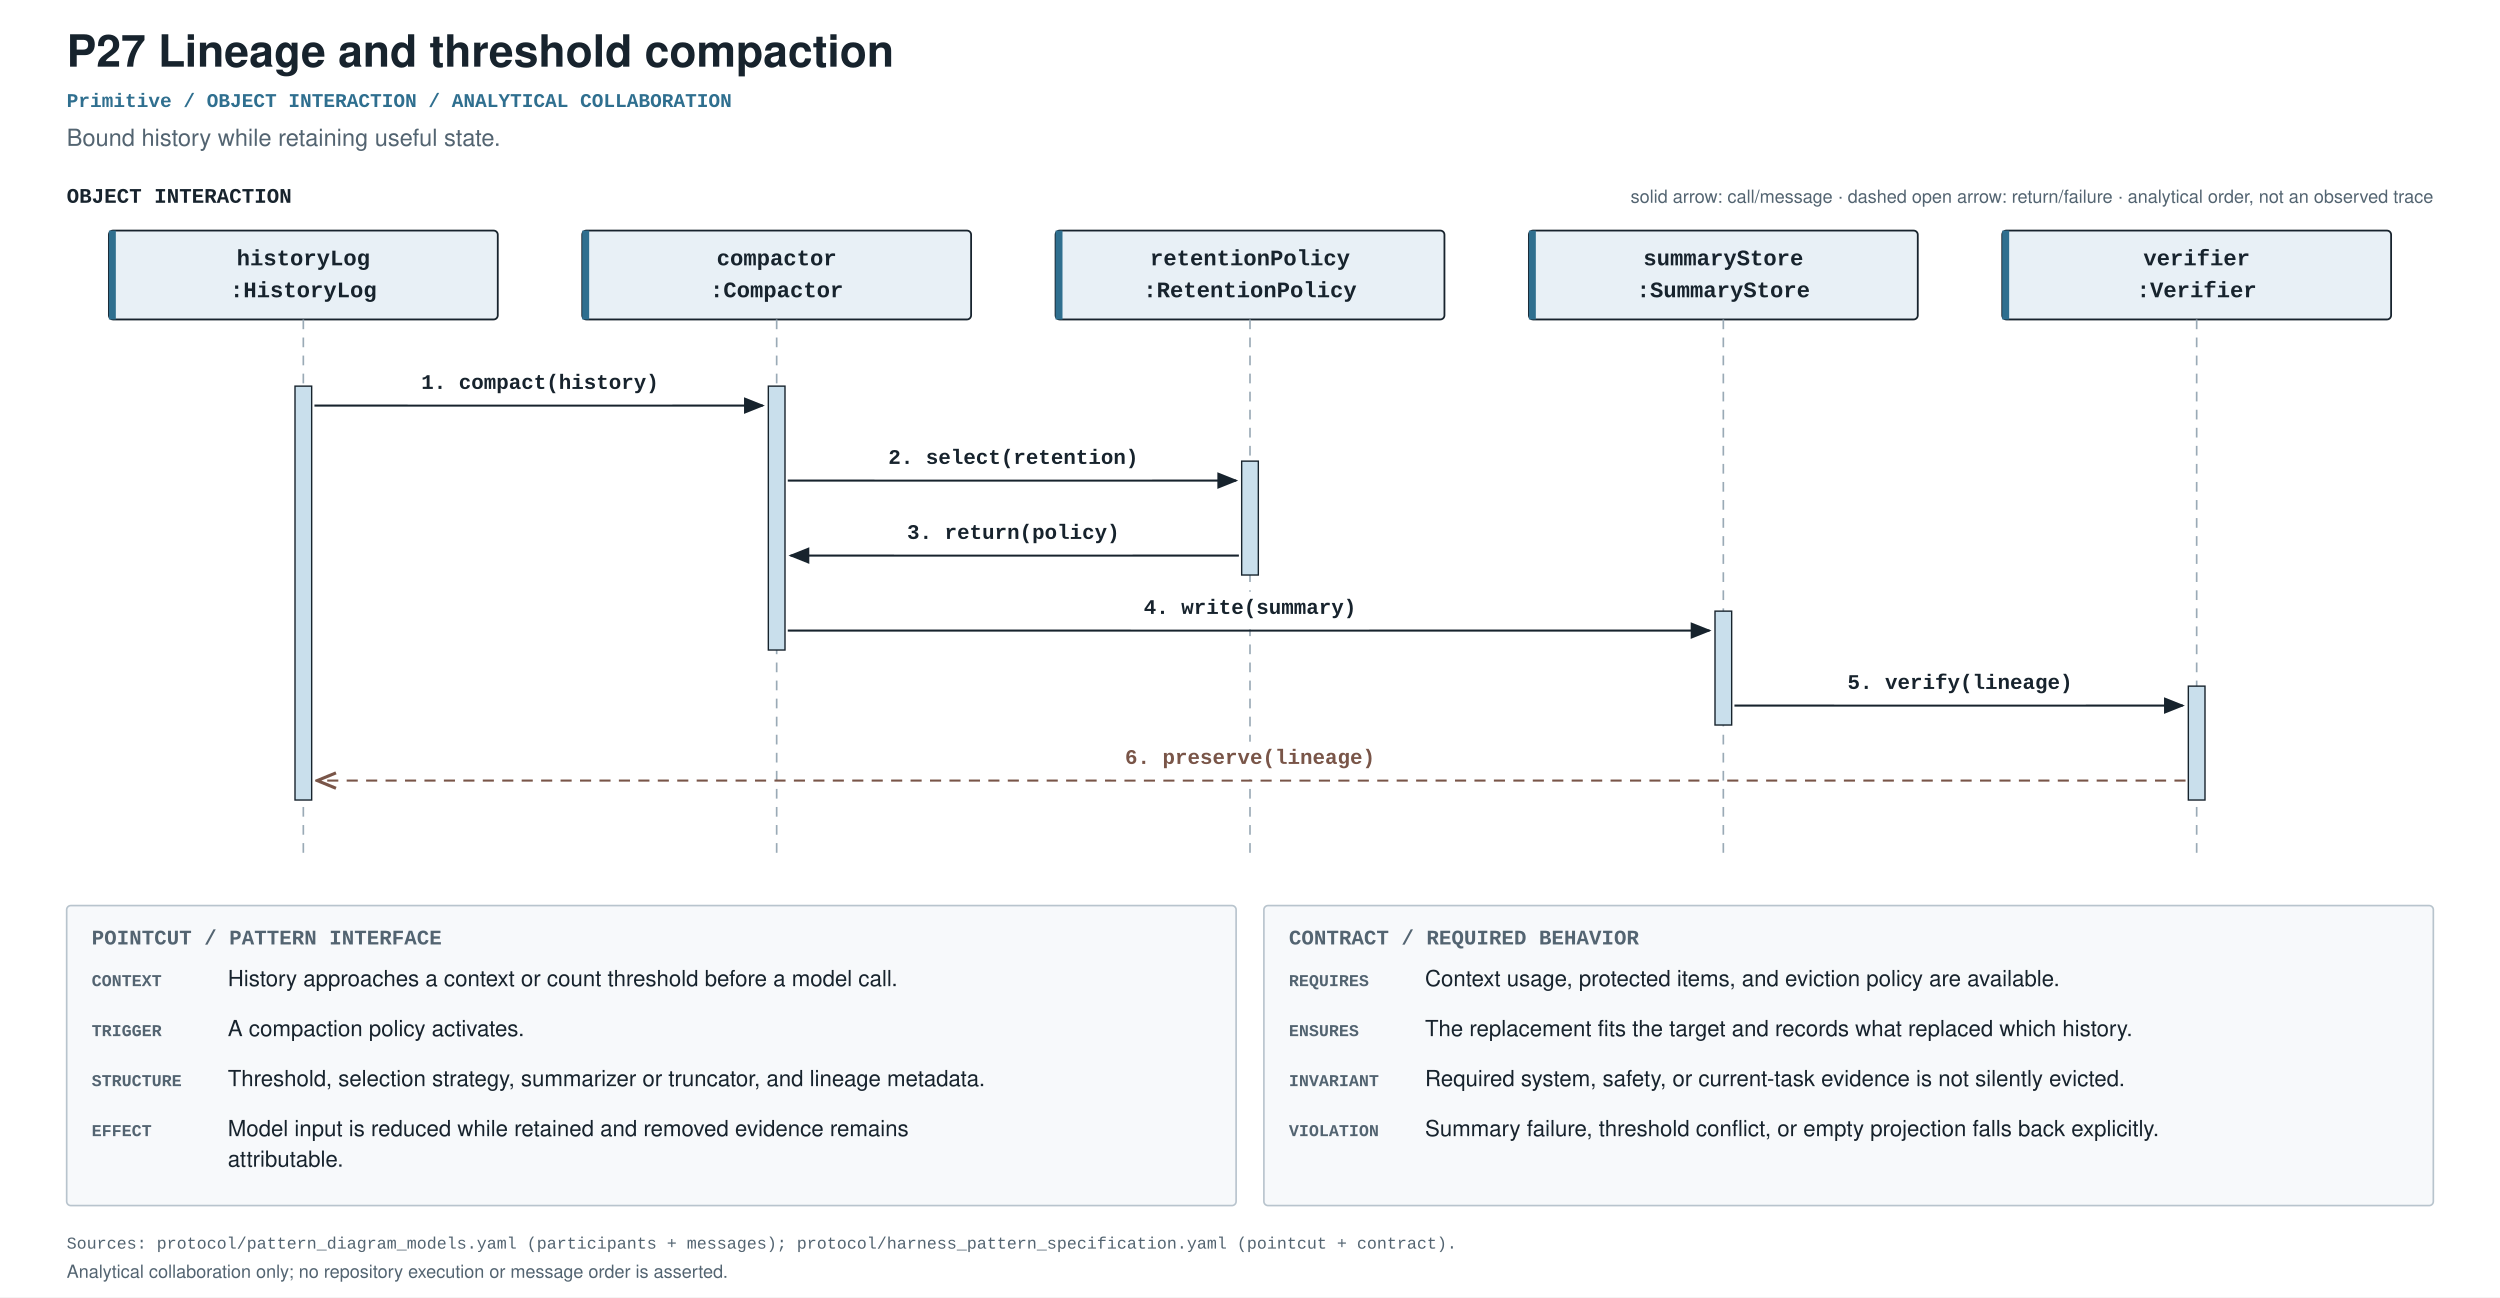
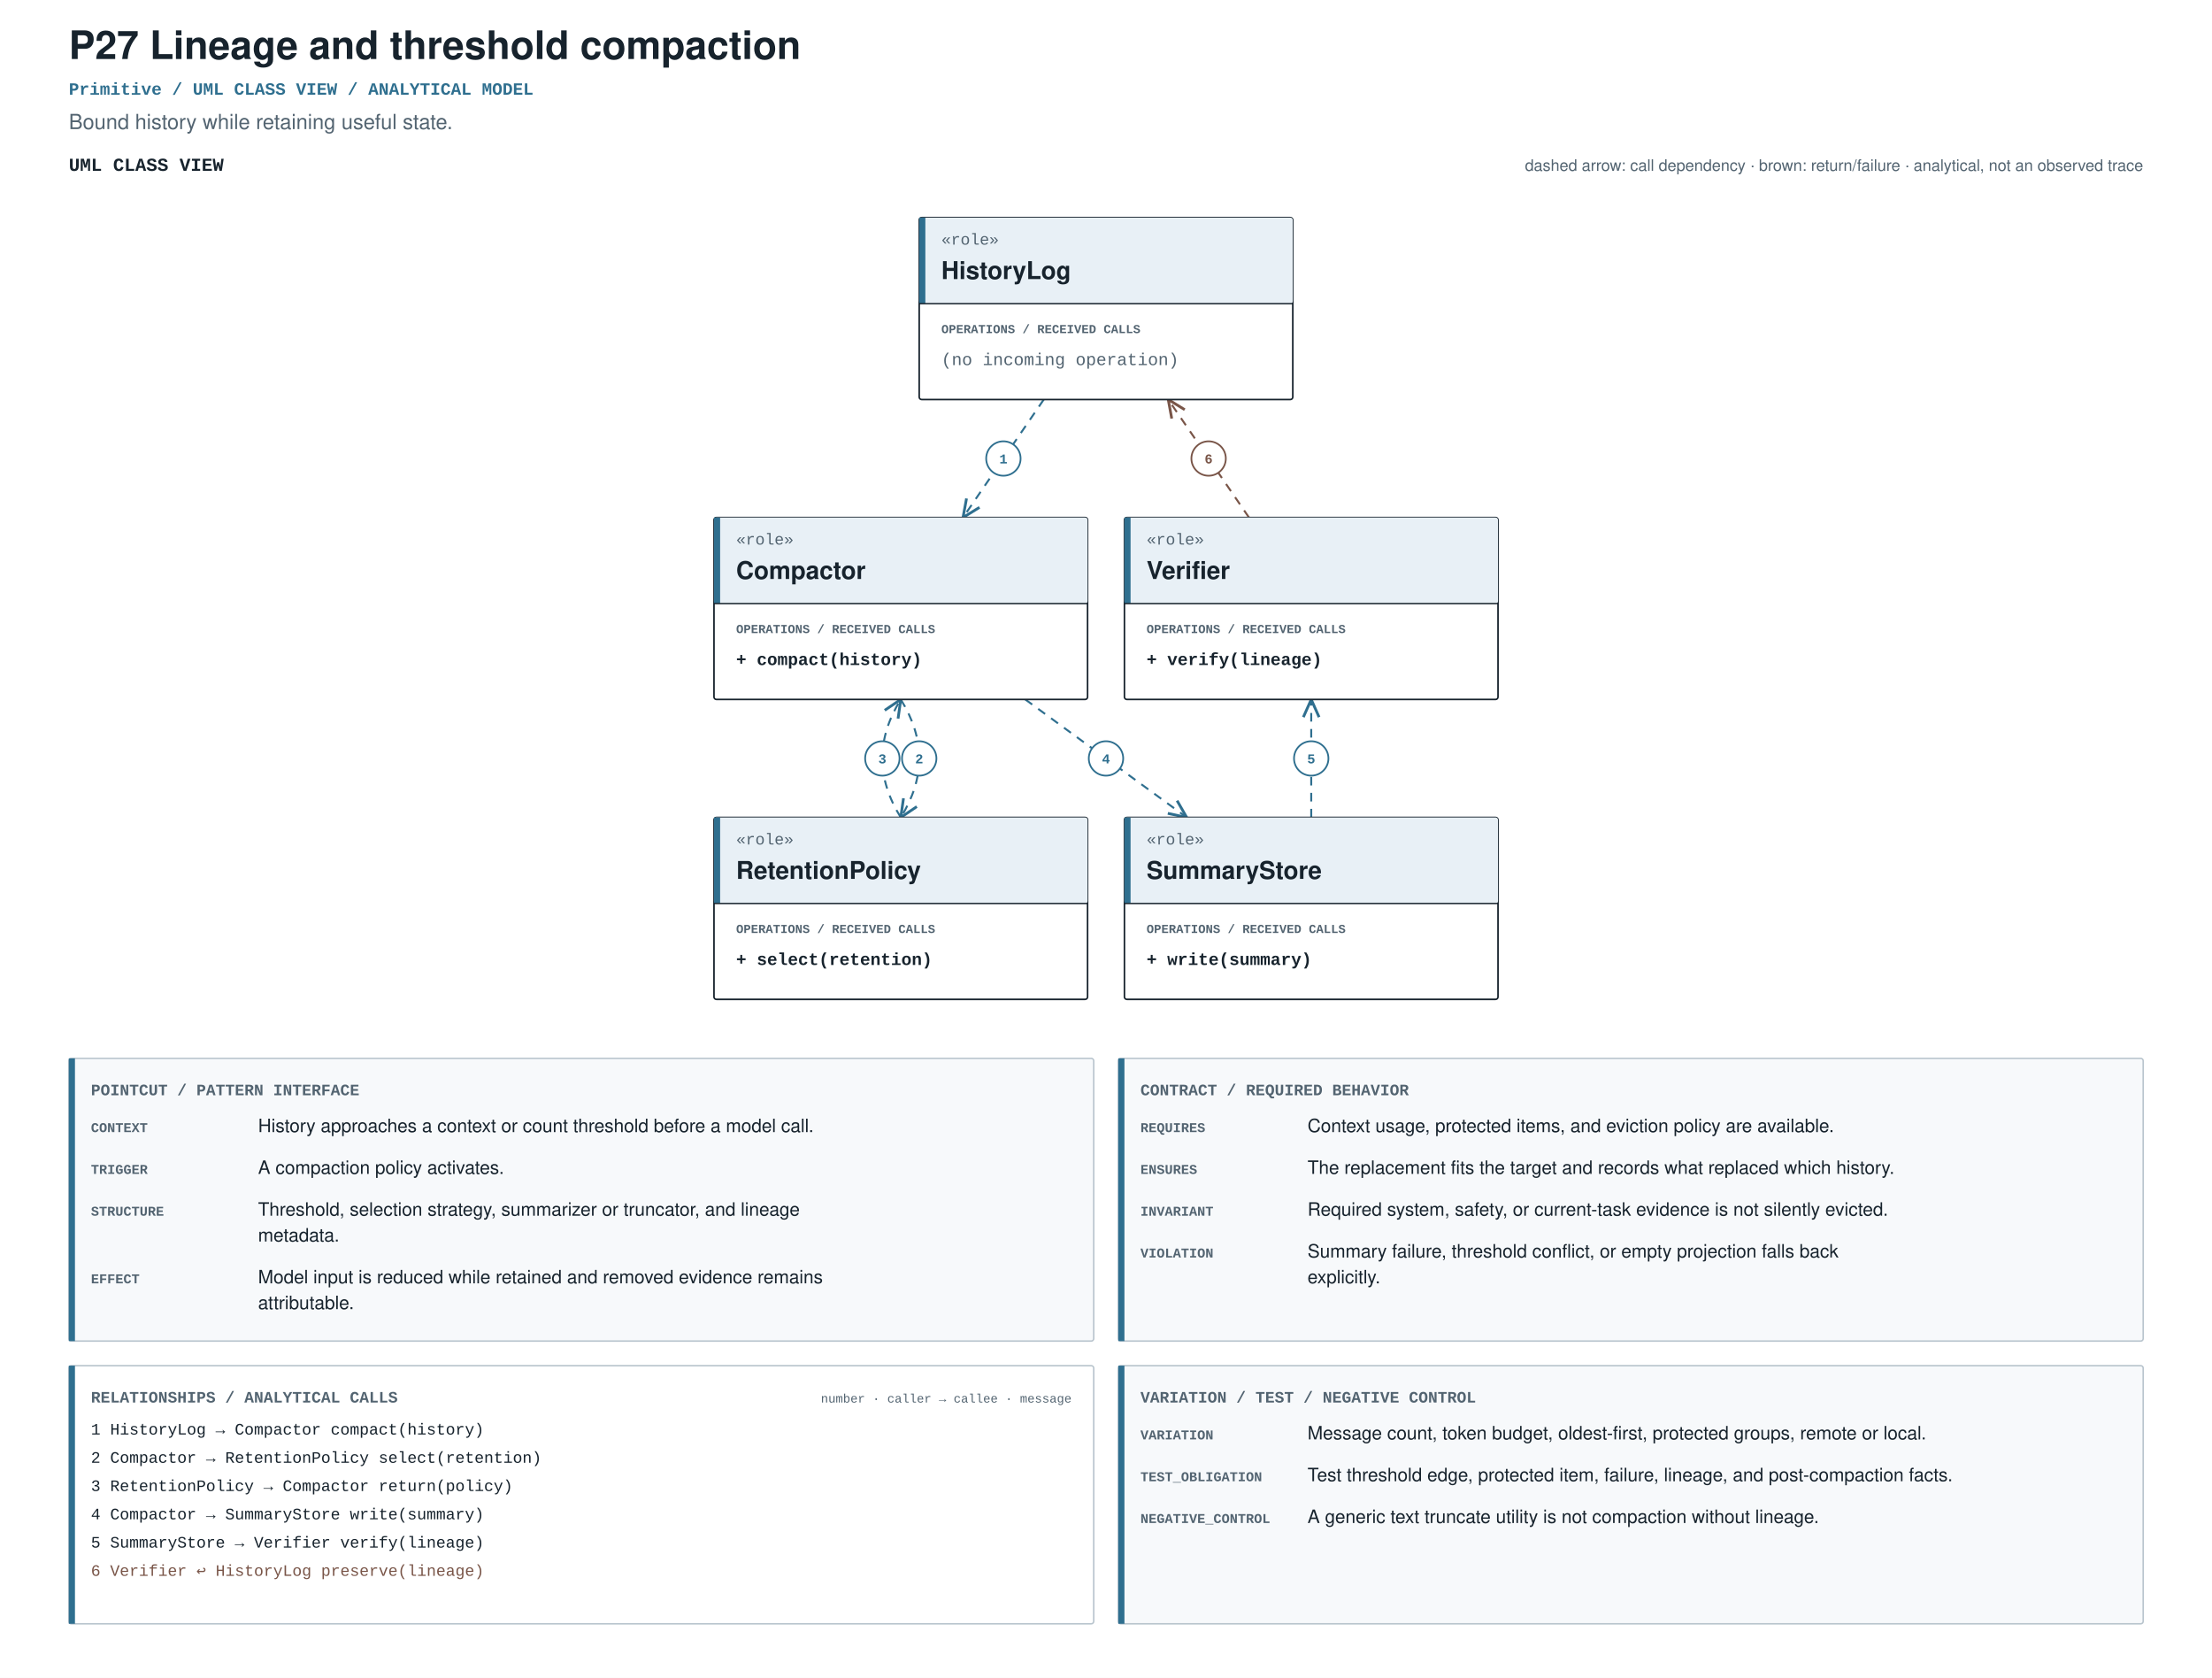
- <svg xmlns="http://www.w3.org/2000/svg" viewBox="0 0 1800 934" width="183mm" height="94.96mm" role="img" data-diagram-type="object-interaction" data-pattern-id="P27" aria-labelledby="title-P27 desc-P27">
+ <svg xmlns="http://www.w3.org/2000/svg" viewBox="0 0 1800 1365" width="183mm" height="138.78mm" role="img" data-diagram-type="uml-class" data-pattern-id="P27" aria-labelledby="title-P27 desc-P27">
  <defs>
-     <marker id="filledArrow" markerWidth="10" markerHeight="8" refX="9" refY="4" orient="auto" markerUnits="strokeWidth">
-       <path d="M0,0 L10,4 L0,8 Z" fill="#17232D" />
+     <marker id="umlOpenAccent" markerWidth="12" markerHeight="10" refX="10" refY="5" orient="auto" markerUnits="strokeWidth">
+       <path d="M1,1 L10,5 L1,9" fill="none" stroke="#2F6F8F" stroke-width="1.4" />
    </marker>
-     <marker id="openArrow" markerWidth="11" markerHeight="9" refX="10" refY="4.5" orient="auto" markerUnits="strokeWidth">
-       <path d="M1,0.8 L10,4.5 L1,8.2" fill="none" stroke="#795548" stroke-width="1.5" />
+     <marker id="umlOpenReturn" markerWidth="12" markerHeight="10" refX="10" refY="5" orient="auto" markerUnits="strokeWidth">
+       <path d="M1,1 L10,5 L1,9" fill="none" stroke="#795548" stroke-width="1.4" />
    </marker>
  </defs>
-   <rect x="0" y="0" width="1800" height="934" rx="0" fill="#FFFFFF" stroke="none" stroke-width="1.2" />
-   <text x="48" y="48" font-family="Helvetica Neue, Helvetica, Arial, sans-serif" font-size="32" font-weight="700" fill="#17232D" text-anchor="start">P27  Lineage and threshold compaction</text>
-   <text x="48" y="77" font-family="Menlo, Monaco, Courier New, monospace" font-size="14" font-weight="700" fill="#2F6F8F" text-anchor="start">Primitive / OBJECT INTERACTION / ANALYTICAL COLLABORATION</text>
+   <rect x="0" y="0" width="1800" height="1365" rx="0" fill="#FFFFFF" stroke="none" stroke-width="1.2" />
+   <text x="56" y="48" font-family="Helvetica Neue, Helvetica, Arial, sans-serif" font-size="32" font-weight="700" fill="#17232D" text-anchor="start">P27  Lineage and threshold compaction</text>
+   <text x="56" y="77" font-family="Menlo, Monaco, Courier New, monospace" font-size="14" font-weight="700" fill="#2F6F8F" text-anchor="start">Primitive / UML CLASS VIEW / ANALYTICAL MODEL</text>
  <text font-family="Helvetica Neue, Helvetica, Arial, sans-serif" font-size="17" font-weight="400" fill="#536471" text-anchor="start">
-     <tspan x="48" y="105">Bound history while retaining useful state.</tspan>
+     <tspan x="56" y="105">Bound history while retaining useful state.</tspan>
  </text>
-   <text x="48" y="146" font-family="Menlo, Monaco, Courier New, monospace" font-size="15" font-weight="700" fill="#17232D" text-anchor="start">OBJECT INTERACTION</text>
-   <text x="1752" y="146" font-family="Helvetica Neue, Helvetica, Arial, sans-serif" font-size="13" font-weight="400" fill="#536471" text-anchor="end">solid arrow: call/message · dashed open arrow: return/failure · analytical order, not an observed trace</text>
-   <g class="participant" data-participant="HistoryLog" data-role="HistoryLog" data-instance="historyLog">
-     <rect x="78.4" y="166" width="280" height="64" rx="3" fill="#E8F0F6" stroke="#17232D" stroke-width="1.3" class="object-header" />
-     <rect x="78.4" y="166" width="5" height="64" rx="0" fill="#2F6F8F" stroke="none" stroke-width="1.2" />
-     <text x="218.4" y="191" font-family="Menlo, Monaco, Courier New, monospace" font-size="16" font-weight="600" fill="#17232D" text-anchor="middle" class="instance-name">historyLog</text>
-     <text x="218.4" y="214" font-family="Menlo, Monaco, Courier New, monospace" font-size="16" font-weight="700" fill="#17232D" text-anchor="middle" class="role-name">:HistoryLog</text>
-     <line class="lifeline" x1="218.4" y1="230" x2="218.4" y2="618" stroke="#9AAAB6" stroke-width="1.2" stroke-dasharray="7 6" />
-     <rect x="212.4" y="278" width="12" height="298" rx="0" fill="#C9DFEC" stroke="#17232D" stroke-width="1" class="activation" />
+   <text x="56" y="139" font-family="Menlo, Monaco, Courier New, monospace" font-size="15" font-weight="700" fill="#17232D" text-anchor="start">UML CLASS VIEW</text>
+   <text x="1744" y="139" font-family="Helvetica Neue, Helvetica, Arial, sans-serif" font-size="13" font-weight="400" fill="#536471" text-anchor="end">dashed arrow: call dependency · brown: return/failure · analytical, not an observed trace</text>
+   <g class="dependency forward" data-source="HistoryLog" data-target="Compactor" data-numbers="1" data-messages="compact(history)">
+     <path d="M 849.35 325 Q 816.5 373 783.65 421" fill="none" stroke="#2F6F8F" stroke-width="1.6" stroke-dasharray="7 6" marker-end="url(#umlOpenAccent)" />
  </g>
-   <g class="participant" data-participant="Compactor" data-role="Compactor" data-instance="compactor">
-     <rect x="419.2" y="166" width="280" height="64" rx="3" fill="#E8F0F6" stroke="#17232D" stroke-width="1.3" class="object-header" />
-     <rect x="419.2" y="166" width="5" height="64" rx="0" fill="#2F6F8F" stroke="none" stroke-width="1.2" />
-     <text x="559.2" y="191" font-family="Menlo, Monaco, Courier New, monospace" font-size="16" font-weight="600" fill="#17232D" text-anchor="middle" class="instance-name">compactor</text>
-     <text x="559.2" y="214" font-family="Menlo, Monaco, Courier New, monospace" font-size="16" font-weight="700" fill="#17232D" text-anchor="middle" class="role-name">:Compactor</text>
-     <line class="lifeline" x1="559.2" y1="230" x2="559.2" y2="618" stroke="#9AAAB6" stroke-width="1.2" stroke-dasharray="7 6" />
-     <rect x="553.2" y="278" width="12" height="190" rx="0" fill="#C9DFEC" stroke="#17232D" stroke-width="1" class="activation" />
+   <g class="dependency forward" data-source="Compactor" data-target="RetentionPolicy" data-numbers="2" data-messages="select(retention)">
+     <path d="M 733 569 Q 763 617 733 665" fill="none" stroke="#2F6F8F" stroke-width="1.6" stroke-dasharray="7 6" marker-end="url(#umlOpenAccent)" />
  </g>
-   <g class="participant" data-participant="RetentionPolicy" data-role="RetentionPolicy" data-instance="retentionPolicy">
-     <rect x="760" y="166" width="280" height="64" rx="3" fill="#E8F0F6" stroke="#17232D" stroke-width="1.3" class="object-header" />
-     <rect x="760" y="166" width="5" height="64" rx="0" fill="#2F6F8F" stroke="none" stroke-width="1.2" />
-     <text x="900" y="191" font-family="Menlo, Monaco, Courier New, monospace" font-size="16" font-weight="600" fill="#17232D" text-anchor="middle" class="instance-name">retentionPolicy</text>
-     <text x="900" y="214" font-family="Menlo, Monaco, Courier New, monospace" font-size="16" font-weight="700" fill="#17232D" text-anchor="middle" class="role-name">:RetentionPolicy</text>
-     <line class="lifeline" x1="900" y1="230" x2="900" y2="618" stroke="#9AAAB6" stroke-width="1.2" stroke-dasharray="7 6" />
-     <rect x="894" y="332" width="12" height="82" rx="0" fill="#C9DFEC" stroke="#17232D" stroke-width="1" class="activation" />
+   <g class="dependency forward" data-source="RetentionPolicy" data-target="Compactor" data-numbers="3" data-messages="return(policy)">
+     <path d="M 733 665 Q 703 617 733 569" fill="none" stroke="#2F6F8F" stroke-width="1.6" stroke-dasharray="7 6" marker-end="url(#umlOpenAccent)" />
  </g>
-   <g class="participant" data-participant="SummaryStore" data-role="SummaryStore" data-instance="summaryStore">
-     <rect x="1100.8" y="166" width="280" height="64" rx="3" fill="#E8F0F6" stroke="#17232D" stroke-width="1.3" class="object-header" />
-     <rect x="1100.8" y="166" width="5" height="64" rx="0" fill="#2F6F8F" stroke="none" stroke-width="1.2" />
-     <text x="1240.8" y="191" font-family="Menlo, Monaco, Courier New, monospace" font-size="16" font-weight="600" fill="#17232D" text-anchor="middle" class="instance-name">summaryStore</text>
-     <text x="1240.8" y="214" font-family="Menlo, Monaco, Courier New, monospace" font-size="16" font-weight="700" fill="#17232D" text-anchor="middle" class="role-name">:SummaryStore</text>
-     <line class="lifeline" x1="1240.8" y1="230" x2="1240.8" y2="618" stroke="#9AAAB6" stroke-width="1.2" stroke-dasharray="7 6" />
-     <rect x="1234.8" y="440" width="12" height="82" rx="0" fill="#C9DFEC" stroke="#17232D" stroke-width="1" class="activation" />
+   <g class="dependency forward" data-source="Compactor" data-target="SummaryStore" data-numbers="4" data-messages="write(summary)">
+     <path d="M 834.3 569 Q 900 617 965.7 665" fill="none" stroke="#2F6F8F" stroke-width="1.6" stroke-dasharray="7 6" marker-end="url(#umlOpenAccent)" />
  </g>
-   <g class="participant" data-participant="Verifier" data-role="Verifier" data-instance="verifier">
-     <rect x="1441.6" y="166" width="280" height="64" rx="3" fill="#E8F0F6" stroke="#17232D" stroke-width="1.3" class="object-header" />
-     <rect x="1441.6" y="166" width="5" height="64" rx="0" fill="#2F6F8F" stroke="none" stroke-width="1.2" />
-     <text x="1581.6" y="191" font-family="Menlo, Monaco, Courier New, monospace" font-size="16" font-weight="600" fill="#17232D" text-anchor="middle" class="instance-name">verifier</text>
-     <text x="1581.6" y="214" font-family="Menlo, Monaco, Courier New, monospace" font-size="16" font-weight="700" fill="#17232D" text-anchor="middle" class="role-name">:Verifier</text>
-     <line class="lifeline" x1="1581.6" y1="230" x2="1581.6" y2="618" stroke="#9AAAB6" stroke-width="1.2" stroke-dasharray="7 6" />
-     <rect x="1575.6" y="494" width="12" height="82" rx="0" fill="#C9DFEC" stroke="#17232D" stroke-width="1" class="activation" />
+   <g class="dependency forward" data-source="SummaryStore" data-target="Verifier" data-numbers="5" data-messages="verify(lineage)">
+     <path d="M 1067 665 Q 1067 617 1067 569" fill="none" stroke="#2F6F8F" stroke-width="1.6" stroke-dasharray="7 6" marker-end="url(#umlOpenAccent)" />
  </g>
-   <g class="message forward" data-number="1" data-source="HistoryLog" data-target="Compactor" data-message="compact(history)">
-     <line x1="226.4" y1="292" x2="549.2" y2="292" stroke="#17232D" stroke-width="1.5" marker-end="url(#filledArrow)" />
-     <rect x="293.5" y="264" width="190.6" height="27" rx="0" fill="#FFFFFF" stroke="none" stroke-width="1.2" class="message-label-background" />
-     <text font-family="Menlo, Monaco, Courier New, monospace" font-size="15" font-weight="600" fill="#17232D" text-anchor="middle" class="message-label">
-       <tspan x="388.8" y="280">1. compact(history)</tspan>
-     </text>
+   <g class="dependency return-or-failure" data-source="Verifier" data-target="HistoryLog" data-numbers="6" data-messages="preserve(lineage)">
+     <path d="M 1016.35 421 Q 983.5 373 950.65 325" fill="none" stroke="#795548" stroke-width="1.6" stroke-dasharray="7 6" marker-end="url(#umlOpenReturn)" />
  </g>
-   <g class="message forward" data-number="2" data-source="Compactor" data-target="RetentionPolicy" data-message="select(retention)">
-     <line x1="567.2" y1="346" x2="890" y2="346" stroke="#17232D" stroke-width="1.5" marker-end="url(#filledArrow)" />
-     <rect x="629.6" y="318" width="200" height="27" rx="0" fill="#FFFFFF" stroke="none" stroke-width="1.2" class="message-label-background" />
-     <text font-family="Menlo, Monaco, Courier New, monospace" font-size="15" font-weight="600" fill="#17232D" text-anchor="middle" class="message-label">
-       <tspan x="729.6" y="334">2. select(retention)</tspan>
-     </text>
+   <g class="class-node" data-participant="HistoryLog" data-role="HistoryLog" data-layer="0">
+     <rect x="748" y="177" width="304" height="148" rx="2" fill="#FFFFFF" stroke="#17232D" stroke-width="1.3" class="class-box" />
+     <rect x="748" y="177" width="304" height="70" rx="2" fill="#E8F0F6" stroke="none" stroke-width="1.2" class="class-header" />
+     <rect x="748" y="177" width="5" height="70" rx="0" fill="#2F6F8F" stroke="none" stroke-width="1.2" class="class-accent" />
+     <text x="766" y="199" font-family="Menlo, Monaco, Courier New, monospace" font-size="13" font-weight="400" fill="#536471" text-anchor="start" class="class-stereotype">«role»</text>
+     <text x="766" y="227" font-family="Helvetica Neue, Helvetica, Arial, sans-serif" font-size="20" font-weight="700" fill="#17232D" text-anchor="start" class="class-name">HistoryLog</text>
+     <line x1="748" y1="247" x2="1052" y2="247" stroke="#17232D" stroke-width="1.1" />
+     <text x="766" y="271" font-family="Menlo, Monaco, Courier New, monospace" font-size="10" font-weight="700" fill="#536471" text-anchor="start" class="class-compartment-label">OPERATIONS / RECEIVED CALLS</text>
+     <text x="766" y="297" font-family="Menlo, Monaco, Courier New, monospace" font-size="14" font-weight="400" fill="#536471" text-anchor="start" class="class-operation">(no incoming operation)</text>
  </g>
-   <g class="message forward" data-number="3" data-source="RetentionPolicy" data-target="Compactor" data-message="return(policy)">
-     <line x1="892" y1="400" x2="569.2" y2="400" stroke="#17232D" stroke-width="1.5" marker-end="url(#filledArrow)" />
-     <rect x="643.7" y="372" width="171.8" height="27" rx="0" fill="#FFFFFF" stroke="none" stroke-width="1.2" class="message-label-background" />
-     <text font-family="Menlo, Monaco, Courier New, monospace" font-size="15" font-weight="600" fill="#17232D" text-anchor="middle" class="message-label">
-       <tspan x="729.6" y="388">3. return(policy)</tspan>
-     </text>
+   <g class="class-node" data-participant="Compactor" data-role="Compactor" data-layer="1">
+     <rect x="581" y="421" width="304" height="148" rx="2" fill="#FFFFFF" stroke="#17232D" stroke-width="1.3" class="class-box" />
+     <rect x="581" y="421" width="304" height="70" rx="2" fill="#E8F0F6" stroke="none" stroke-width="1.2" class="class-header" />
+     <rect x="581" y="421" width="5" height="70" rx="0" fill="#2F6F8F" stroke="none" stroke-width="1.2" class="class-accent" />
+     <text x="599" y="443" font-family="Menlo, Monaco, Courier New, monospace" font-size="13" font-weight="400" fill="#536471" text-anchor="start" class="class-stereotype">«role»</text>
+     <text x="599" y="471" font-family="Helvetica Neue, Helvetica, Arial, sans-serif" font-size="20" font-weight="700" fill="#17232D" text-anchor="start" class="class-name">Compactor</text>
+     <line x1="581" y1="491" x2="885" y2="491" stroke="#17232D" stroke-width="1.1" />
+     <text x="599" y="515" font-family="Menlo, Monaco, Courier New, monospace" font-size="10" font-weight="700" fill="#536471" text-anchor="start" class="class-compartment-label">OPERATIONS / RECEIVED CALLS</text>
+     <text x="599" y="541" font-family="Menlo, Monaco, Courier New, monospace" font-size="14" font-weight="600" fill="#17232D" text-anchor="start" class="class-operation">+ compact(history)</text>
  </g>
-   <g class="message forward" data-number="4" data-source="Compactor" data-target="SummaryStore" data-message="write(summary)">
-     <line x1="567.2" y1="454" x2="1230.8" y2="454" stroke="#17232D" stroke-width="1.5" marker-end="url(#filledArrow)" />
-     <rect x="814.1" y="426" width="171.8" height="27" rx="0" fill="#FFFFFF" stroke="none" stroke-width="1.2" class="message-label-background" />
-     <text font-family="Menlo, Monaco, Courier New, monospace" font-size="15" font-weight="600" fill="#17232D" text-anchor="middle" class="message-label">
-       <tspan x="900" y="442">4. write(summary)</tspan>
-     </text>
+   <g class="class-node" data-participant="RetentionPolicy" data-role="RetentionPolicy" data-layer="2">
+     <rect x="581" y="665" width="304" height="148" rx="2" fill="#FFFFFF" stroke="#17232D" stroke-width="1.3" class="class-box" />
+     <rect x="581" y="665" width="304" height="70" rx="2" fill="#E8F0F6" stroke="none" stroke-width="1.2" class="class-header" />
+     <rect x="581" y="665" width="5" height="70" rx="0" fill="#2F6F8F" stroke="none" stroke-width="1.2" class="class-accent" />
+     <text x="599" y="687" font-family="Menlo, Monaco, Courier New, monospace" font-size="13" font-weight="400" fill="#536471" text-anchor="start" class="class-stereotype">«role»</text>
+     <text x="599" y="715" font-family="Helvetica Neue, Helvetica, Arial, sans-serif" font-size="20" font-weight="700" fill="#17232D" text-anchor="start" class="class-name">RetentionPolicy</text>
+     <line x1="581" y1="735" x2="885" y2="735" stroke="#17232D" stroke-width="1.1" />
+     <text x="599" y="759" font-family="Menlo, Monaco, Courier New, monospace" font-size="10" font-weight="700" fill="#536471" text-anchor="start" class="class-compartment-label">OPERATIONS / RECEIVED CALLS</text>
+     <text x="599" y="785" font-family="Menlo, Monaco, Courier New, monospace" font-size="14" font-weight="600" fill="#17232D" text-anchor="start" class="class-operation">+ select(retention)</text>
  </g>
-   <g class="message forward" data-number="5" data-source="SummaryStore" data-target="Verifier" data-message="verify(lineage)">
-     <line x1="1248.8" y1="508" x2="1571.6" y2="508" stroke="#17232D" stroke-width="1.5" marker-end="url(#filledArrow)" />
-     <rect x="1320.6" y="480" width="181.2" height="27" rx="0" fill="#FFFFFF" stroke="none" stroke-width="1.2" class="message-label-background" />
-     <text font-family="Menlo, Monaco, Courier New, monospace" font-size="15" font-weight="600" fill="#17232D" text-anchor="middle" class="message-label">
-       <tspan x="1411.2" y="496">5. verify(lineage)</tspan>
-     </text>
+   <g class="class-node" data-participant="SummaryStore" data-role="SummaryStore" data-layer="2">
+     <rect x="915" y="665" width="304" height="148" rx="2" fill="#FFFFFF" stroke="#17232D" stroke-width="1.3" class="class-box" />
+     <rect x="915" y="665" width="304" height="70" rx="2" fill="#E8F0F6" stroke="none" stroke-width="1.2" class="class-header" />
+     <rect x="915" y="665" width="5" height="70" rx="0" fill="#2F6F8F" stroke="none" stroke-width="1.2" class="class-accent" />
+     <text x="933" y="687" font-family="Menlo, Monaco, Courier New, monospace" font-size="13" font-weight="400" fill="#536471" text-anchor="start" class="class-stereotype">«role»</text>
+     <text x="933" y="715" font-family="Helvetica Neue, Helvetica, Arial, sans-serif" font-size="20" font-weight="700" fill="#17232D" text-anchor="start" class="class-name">SummaryStore</text>
+     <line x1="915" y1="735" x2="1219" y2="735" stroke="#17232D" stroke-width="1.1" />
+     <text x="933" y="759" font-family="Menlo, Monaco, Courier New, monospace" font-size="10" font-weight="700" fill="#536471" text-anchor="start" class="class-compartment-label">OPERATIONS / RECEIVED CALLS</text>
+     <text x="933" y="785" font-family="Menlo, Monaco, Courier New, monospace" font-size="14" font-weight="600" fill="#17232D" text-anchor="start" class="class-operation">+ write(summary)</text>
  </g>
-   <g class="message return-or-failure" data-number="6" data-source="Verifier" data-target="HistoryLog" data-message="preserve(lineage)">
-     <line x1="1573.6" y1="562" x2="228.4" y2="562" stroke="#795548" stroke-width="1.5" marker-end="url(#openArrow)" stroke-dasharray="8 6" />
-     <rect x="800" y="534" width="200" height="27" rx="0" fill="#FFFFFF" stroke="none" stroke-width="1.2" class="message-label-background" />
-     <text font-family="Menlo, Monaco, Courier New, monospace" font-size="15" font-weight="600" fill="#795548" text-anchor="middle" class="message-label">
-       <tspan x="900" y="550">6. preserve(lineage)</tspan>
-     </text>
+   <g class="class-node" data-participant="Verifier" data-role="Verifier" data-layer="1">
+     <rect x="915" y="421" width="304" height="148" rx="2" fill="#FFFFFF" stroke="#17232D" stroke-width="1.3" class="class-box" />
+     <rect x="915" y="421" width="304" height="70" rx="2" fill="#E8F0F6" stroke="none" stroke-width="1.2" class="class-header" />
+     <rect x="915" y="421" width="5" height="70" rx="0" fill="#2F6F8F" stroke="none" stroke-width="1.2" class="class-accent" />
+     <text x="933" y="443" font-family="Menlo, Monaco, Courier New, monospace" font-size="13" font-weight="400" fill="#536471" text-anchor="start" class="class-stereotype">«role»</text>
+     <text x="933" y="471" font-family="Helvetica Neue, Helvetica, Arial, sans-serif" font-size="20" font-weight="700" fill="#17232D" text-anchor="start" class="class-name">Verifier</text>
+     <line x1="915" y1="491" x2="1219" y2="491" stroke="#17232D" stroke-width="1.1" />
+     <text x="933" y="515" font-family="Menlo, Monaco, Courier New, monospace" font-size="10" font-weight="700" fill="#536471" text-anchor="start" class="class-compartment-label">OPERATIONS / RECEIVED CALLS</text>
+     <text x="933" y="541" font-family="Menlo, Monaco, Courier New, monospace" font-size="14" font-weight="600" fill="#17232D" text-anchor="start" class="class-operation">+ verify(lineage)</text>
  </g>
-   <rect x="48" y="652" width="842" height="216" rx="3" fill="#F7F9FB" stroke="#B8C4CD" stroke-width="1.2" />
-   <text x="66" y="680" font-family="Menlo, Monaco, Courier New, monospace" font-size="15" font-weight="700" fill="#536471" text-anchor="start">POINTCUT / PATTERN INTERFACE</text>
-   <text x="66" y="710" font-family="Menlo, Monaco, Courier New, monospace" font-size="12" font-weight="700" fill="#536471" text-anchor="start">CONTEXT</text>
-   <text font-family="Helvetica Neue, Helvetica, Arial, sans-serif" font-size="16" font-weight="400" fill="#17232D" text-anchor="start">
-     <tspan x="164" y="710">History approaches a context or count threshold before a model call.</tspan>
+   <g class="dependency-badge">
+     <circle cx="816.5" cy="373" r="14" fill="#FFFFFF" stroke="#2F6F8F" stroke-width="1.4" />
+     <text x="816.5" y="377" font-family="Menlo, Monaco, Courier New, monospace" font-size="11" font-weight="700" fill="#2F6F8F" text-anchor="middle">1</text>
+   </g>
+   <g class="dependency-badge">
+     <circle cx="748" cy="617" r="14" fill="#FFFFFF" stroke="#2F6F8F" stroke-width="1.4" />
+     <text x="748" y="621" font-family="Menlo, Monaco, Courier New, monospace" font-size="11" font-weight="700" fill="#2F6F8F" text-anchor="middle">2</text>
+   </g>
+   <g class="dependency-badge">
+     <circle cx="718" cy="617" r="14" fill="#FFFFFF" stroke="#2F6F8F" stroke-width="1.4" />
+     <text x="718" y="621" font-family="Menlo, Monaco, Courier New, monospace" font-size="11" font-weight="700" fill="#2F6F8F" text-anchor="middle">3</text>
+   </g>
+   <g class="dependency-badge">
+     <circle cx="900" cy="617" r="14" fill="#FFFFFF" stroke="#2F6F8F" stroke-width="1.4" />
+     <text x="900" y="621" font-family="Menlo, Monaco, Courier New, monospace" font-size="11" font-weight="700" fill="#2F6F8F" text-anchor="middle">4</text>
+   </g>
+   <g class="dependency-badge">
+     <circle cx="1067" cy="617" r="14" fill="#FFFFFF" stroke="#2F6F8F" stroke-width="1.4" />
+     <text x="1067" y="621" font-family="Menlo, Monaco, Courier New, monospace" font-size="11" font-weight="700" fill="#2F6F8F" text-anchor="middle">5</text>
+   </g>
+   <g class="dependency-badge">
+     <circle cx="983.5" cy="373" r="14" fill="#FFFFFF" stroke="#795548" stroke-width="1.4" />
+     <text x="983.5" y="377" font-family="Menlo, Monaco, Courier New, monospace" font-size="11" font-weight="700" fill="#795548" text-anchor="middle">6</text>
+   </g>
+   <rect x="56" y="861" width="834" height="230" rx="2" fill="#F7F9FB" stroke="#B8C4CD" stroke-width="1.2" />
+   <rect x="56" y="861" width="5" height="230" rx="0" fill="#2F6F8F" stroke="none" stroke-width="1.2" />
+   <text x="74" y="891" font-family="Menlo, Monaco, Courier New, monospace" font-size="13" font-weight="700" fill="#536471" text-anchor="start">POINTCUT / PATTERN INTERFACE</text>
+   <text x="74" y="921" font-family="Menlo, Monaco, Courier New, monospace" font-size="11" font-weight="700" fill="#536471" text-anchor="start">CONTEXT</text>
+   <text font-family="Helvetica Neue, Helvetica, Arial, sans-serif" font-size="15" font-weight="400" fill="#17232D" text-anchor="start">
+     <tspan x="210" y="921">History approaches a context or count threshold before a model call.</tspan>
  </text>
-   <text x="66" y="746" font-family="Menlo, Monaco, Courier New, monospace" font-size="12" font-weight="700" fill="#536471" text-anchor="start">TRIGGER</text>
-   <text font-family="Helvetica Neue, Helvetica, Arial, sans-serif" font-size="16" font-weight="400" fill="#17232D" text-anchor="start">
-     <tspan x="164" y="746">A compaction policy activates.</tspan>
+   <text x="74" y="955" font-family="Menlo, Monaco, Courier New, monospace" font-size="11" font-weight="700" fill="#536471" text-anchor="start">TRIGGER</text>
+   <text font-family="Helvetica Neue, Helvetica, Arial, sans-serif" font-size="15" font-weight="400" fill="#17232D" text-anchor="start">
+     <tspan x="210" y="955">A compaction policy activates.</tspan>
  </text>
-   <text x="66" y="782" font-family="Menlo, Monaco, Courier New, monospace" font-size="12" font-weight="700" fill="#536471" text-anchor="start">STRUCTURE</text>
-   <text font-family="Helvetica Neue, Helvetica, Arial, sans-serif" font-size="16" font-weight="400" fill="#17232D" text-anchor="start">
-     <tspan x="164" y="782">Threshold, selection strategy, summarizer or truncator, and lineage metadata.</tspan>
+   <text x="74" y="989" font-family="Menlo, Monaco, Courier New, monospace" font-size="11" font-weight="700" fill="#536471" text-anchor="start">STRUCTURE</text>
+   <text font-family="Helvetica Neue, Helvetica, Arial, sans-serif" font-size="15" font-weight="400" fill="#17232D" text-anchor="start">
+     <tspan x="210" y="989">Threshold, selection strategy, summarizer or truncator, and lineage</tspan>
+     <tspan x="210" y="1010">metadata.</tspan>
  </text>
-   <text x="66" y="818" font-family="Menlo, Monaco, Courier New, monospace" font-size="12" font-weight="700" fill="#536471" text-anchor="start">EFFECT</text>
-   <text font-family="Helvetica Neue, Helvetica, Arial, sans-serif" font-size="16" font-weight="400" fill="#17232D" text-anchor="start">
-     <tspan x="164" y="818">Model input is reduced while retained and removed evidence remains</tspan>
-     <tspan x="164" y="840">attributable.</tspan>
+   <text x="74" y="1044" font-family="Menlo, Monaco, Courier New, monospace" font-size="11" font-weight="700" fill="#536471" text-anchor="start">EFFECT</text>
+   <text font-family="Helvetica Neue, Helvetica, Arial, sans-serif" font-size="15" font-weight="400" fill="#17232D" text-anchor="start">
+     <tspan x="210" y="1044">Model input is reduced while retained and removed evidence remains</tspan>
+     <tspan x="210" y="1065">attributable.</tspan>
  </text>
-   <rect x="910" y="652" width="842" height="216" rx="3" fill="#F7F9FB" stroke="#B8C4CD" stroke-width="1.2" />
-   <text x="928" y="680" font-family="Menlo, Monaco, Courier New, monospace" font-size="15" font-weight="700" fill="#536471" text-anchor="start">CONTRACT / REQUIRED BEHAVIOR</text>
-   <text x="928" y="710" font-family="Menlo, Monaco, Courier New, monospace" font-size="12" font-weight="700" fill="#536471" text-anchor="start">REQUIRES</text>
-   <text font-family="Helvetica Neue, Helvetica, Arial, sans-serif" font-size="16" font-weight="400" fill="#17232D" text-anchor="start">
-     <tspan x="1026" y="710">Context usage, protected items, and eviction policy are available.</tspan>
+   <rect x="910" y="861" width="834" height="230" rx="2" fill="#F7F9FB" stroke="#B8C4CD" stroke-width="1.2" />
+   <rect x="910" y="861" width="5" height="230" rx="0" fill="#2F6F8F" stroke="none" stroke-width="1.2" />
+   <text x="928" y="891" font-family="Menlo, Monaco, Courier New, monospace" font-size="13" font-weight="700" fill="#536471" text-anchor="start">CONTRACT / REQUIRED BEHAVIOR</text>
+   <text x="928" y="921" font-family="Menlo, Monaco, Courier New, monospace" font-size="11" font-weight="700" fill="#536471" text-anchor="start">REQUIRES</text>
+   <text font-family="Helvetica Neue, Helvetica, Arial, sans-serif" font-size="15" font-weight="400" fill="#17232D" text-anchor="start">
+     <tspan x="1064" y="921">Context usage, protected items, and eviction policy are available.</tspan>
  </text>
-   <text x="928" y="746" font-family="Menlo, Monaco, Courier New, monospace" font-size="12" font-weight="700" fill="#536471" text-anchor="start">ENSURES</text>
-   <text font-family="Helvetica Neue, Helvetica, Arial, sans-serif" font-size="16" font-weight="400" fill="#17232D" text-anchor="start">
-     <tspan x="1026" y="746">The replacement fits the target and records what replaced which history.</tspan>
+   <text x="928" y="955" font-family="Menlo, Monaco, Courier New, monospace" font-size="11" font-weight="700" fill="#536471" text-anchor="start">ENSURES</text>
+   <text font-family="Helvetica Neue, Helvetica, Arial, sans-serif" font-size="15" font-weight="400" fill="#17232D" text-anchor="start">
+     <tspan x="1064" y="955">The replacement fits the target and records what replaced which history.</tspan>
  </text>
-   <text x="928" y="782" font-family="Menlo, Monaco, Courier New, monospace" font-size="12" font-weight="700" fill="#536471" text-anchor="start">INVARIANT</text>
-   <text font-family="Helvetica Neue, Helvetica, Arial, sans-serif" font-size="16" font-weight="400" fill="#17232D" text-anchor="start">
-     <tspan x="1026" y="782">Required system, safety, or current-task evidence is not silently evicted.</tspan>
+   <text x="928" y="989" font-family="Menlo, Monaco, Courier New, monospace" font-size="11" font-weight="700" fill="#536471" text-anchor="start">INVARIANT</text>
+   <text font-family="Helvetica Neue, Helvetica, Arial, sans-serif" font-size="15" font-weight="400" fill="#17232D" text-anchor="start">
+     <tspan x="1064" y="989">Required system, safety, or current-task evidence is not silently evicted.</tspan>
  </text>
-   <text x="928" y="818" font-family="Menlo, Monaco, Courier New, monospace" font-size="12" font-weight="700" fill="#536471" text-anchor="start">VIOLATION</text>
-   <text font-family="Helvetica Neue, Helvetica, Arial, sans-serif" font-size="16" font-weight="400" fill="#17232D" text-anchor="start">
-     <tspan x="1026" y="818">Summary failure, threshold conflict, or empty projection falls back explicitly.</tspan>
+   <text x="928" y="1023" font-family="Menlo, Monaco, Courier New, monospace" font-size="11" font-weight="700" fill="#536471" text-anchor="start">VIOLATION</text>
+   <text font-family="Helvetica Neue, Helvetica, Arial, sans-serif" font-size="15" font-weight="400" fill="#17232D" text-anchor="start">
+     <tspan x="1064" y="1023">Summary failure, threshold conflict, or empty projection falls back</tspan>
+     <tspan x="1064" y="1044">explicitly.</tspan>
  </text>
-   <text x="48" y="899" font-family="Menlo, Monaco, Courier New, monospace" font-size="12" font-weight="400" fill="#536471" text-anchor="start">Sources: protocol/pattern_diagram_models.yaml (participants + messages); protocol/harness_pattern_specification.yaml (pointcut + contract).</text>
-   <text x="48" y="920" font-family="Helvetica Neue, Helvetica, Arial, sans-serif" font-size="13" font-weight="400" fill="#536471" text-anchor="start">Analytical collaboration only; no repository execution or message order is asserted.</text>
+   <rect x="56" y="1111" width="834" height="210" rx="2" fill="#FFFFFF" stroke="#B8C4CD" stroke-width="1.2" />
+   <rect x="56" y="1111" width="5" height="210" rx="0" fill="#2F6F8F" stroke="none" stroke-width="1.2" />
+   <text x="74" y="1141" font-family="Menlo, Monaco, Courier New, monospace" font-size="13" font-weight="700" fill="#536471" text-anchor="start">RELATIONSHIPS / ANALYTICAL CALLS</text>
+   <text x="872" y="1141" font-family="Menlo, Monaco, Courier New, monospace" font-size="10" font-weight="400" fill="#536471" text-anchor="end">number · caller → callee · message</text>
+   <text font-family="Menlo, Monaco, Courier New, monospace" font-size="13" font-weight="400" fill="#17232D" text-anchor="start">
+     <tspan x="74" y="1167">1 HistoryLog → Compactor compact(history)</tspan>
+   </text>
+   <text font-family="Menlo, Monaco, Courier New, monospace" font-size="13" font-weight="400" fill="#17232D" text-anchor="start">
+     <tspan x="74" y="1190">2 Compactor → RetentionPolicy select(retention)</tspan>
+   </text>
+   <text font-family="Menlo, Monaco, Courier New, monospace" font-size="13" font-weight="400" fill="#17232D" text-anchor="start">
+     <tspan x="74" y="1213">3 RetentionPolicy → Compactor return(policy)</tspan>
+   </text>
+   <text font-family="Menlo, Monaco, Courier New, monospace" font-size="13" font-weight="400" fill="#17232D" text-anchor="start">
+     <tspan x="74" y="1236">4 Compactor → SummaryStore write(summary)</tspan>
+   </text>
+   <text font-family="Menlo, Monaco, Courier New, monospace" font-size="13" font-weight="400" fill="#17232D" text-anchor="start">
+     <tspan x="74" y="1259">5 SummaryStore → Verifier verify(lineage)</tspan>
+   </text>
+   <text font-family="Menlo, Monaco, Courier New, monospace" font-size="13" font-weight="400" fill="#795548" text-anchor="start">
+     <tspan x="74" y="1282">6 Verifier ↩ HistoryLog preserve(lineage)</tspan>
+   </text>
+   <rect x="910" y="1111" width="834" height="210" rx="2" fill="#F7F9FB" stroke="#B8C4CD" stroke-width="1.2" />
+   <rect x="910" y="1111" width="5" height="210" rx="0" fill="#2F6F8F" stroke="none" stroke-width="1.2" />
+   <text x="928" y="1141" font-family="Menlo, Monaco, Courier New, monospace" font-size="13" font-weight="700" fill="#536471" text-anchor="start">VARIATION / TEST / NEGATIVE CONTROL</text>
+   <text x="928" y="1171" font-family="Menlo, Monaco, Courier New, monospace" font-size="11" font-weight="700" fill="#536471" text-anchor="start">VARIATION</text>
+   <text font-family="Helvetica Neue, Helvetica, Arial, sans-serif" font-size="15" font-weight="400" fill="#17232D" text-anchor="start">
+     <tspan x="1064" y="1171">Message count, token budget, oldest-first, protected groups, remote or local.</tspan>
+   </text>
+   <text x="928" y="1205" font-family="Menlo, Monaco, Courier New, monospace" font-size="11" font-weight="700" fill="#536471" text-anchor="start">TEST_OBLIGATION</text>
+   <text font-family="Helvetica Neue, Helvetica, Arial, sans-serif" font-size="15" font-weight="400" fill="#17232D" text-anchor="start">
+     <tspan x="1064" y="1205">Test threshold edge, protected item, failure, lineage, and post-compaction facts.</tspan>
+   </text>
+   <text x="928" y="1239" font-family="Menlo, Monaco, Courier New, monospace" font-size="11" font-weight="700" fill="#536471" text-anchor="start">NEGATIVE_CONTROL</text>
+   <text font-family="Helvetica Neue, Helvetica, Arial, sans-serif" font-size="15" font-weight="400" fill="#17232D" text-anchor="start">
+     <tspan x="1064" y="1239">A generic text truncate utility is not compaction without lineage.</tspan>
+   </text>
</svg>
